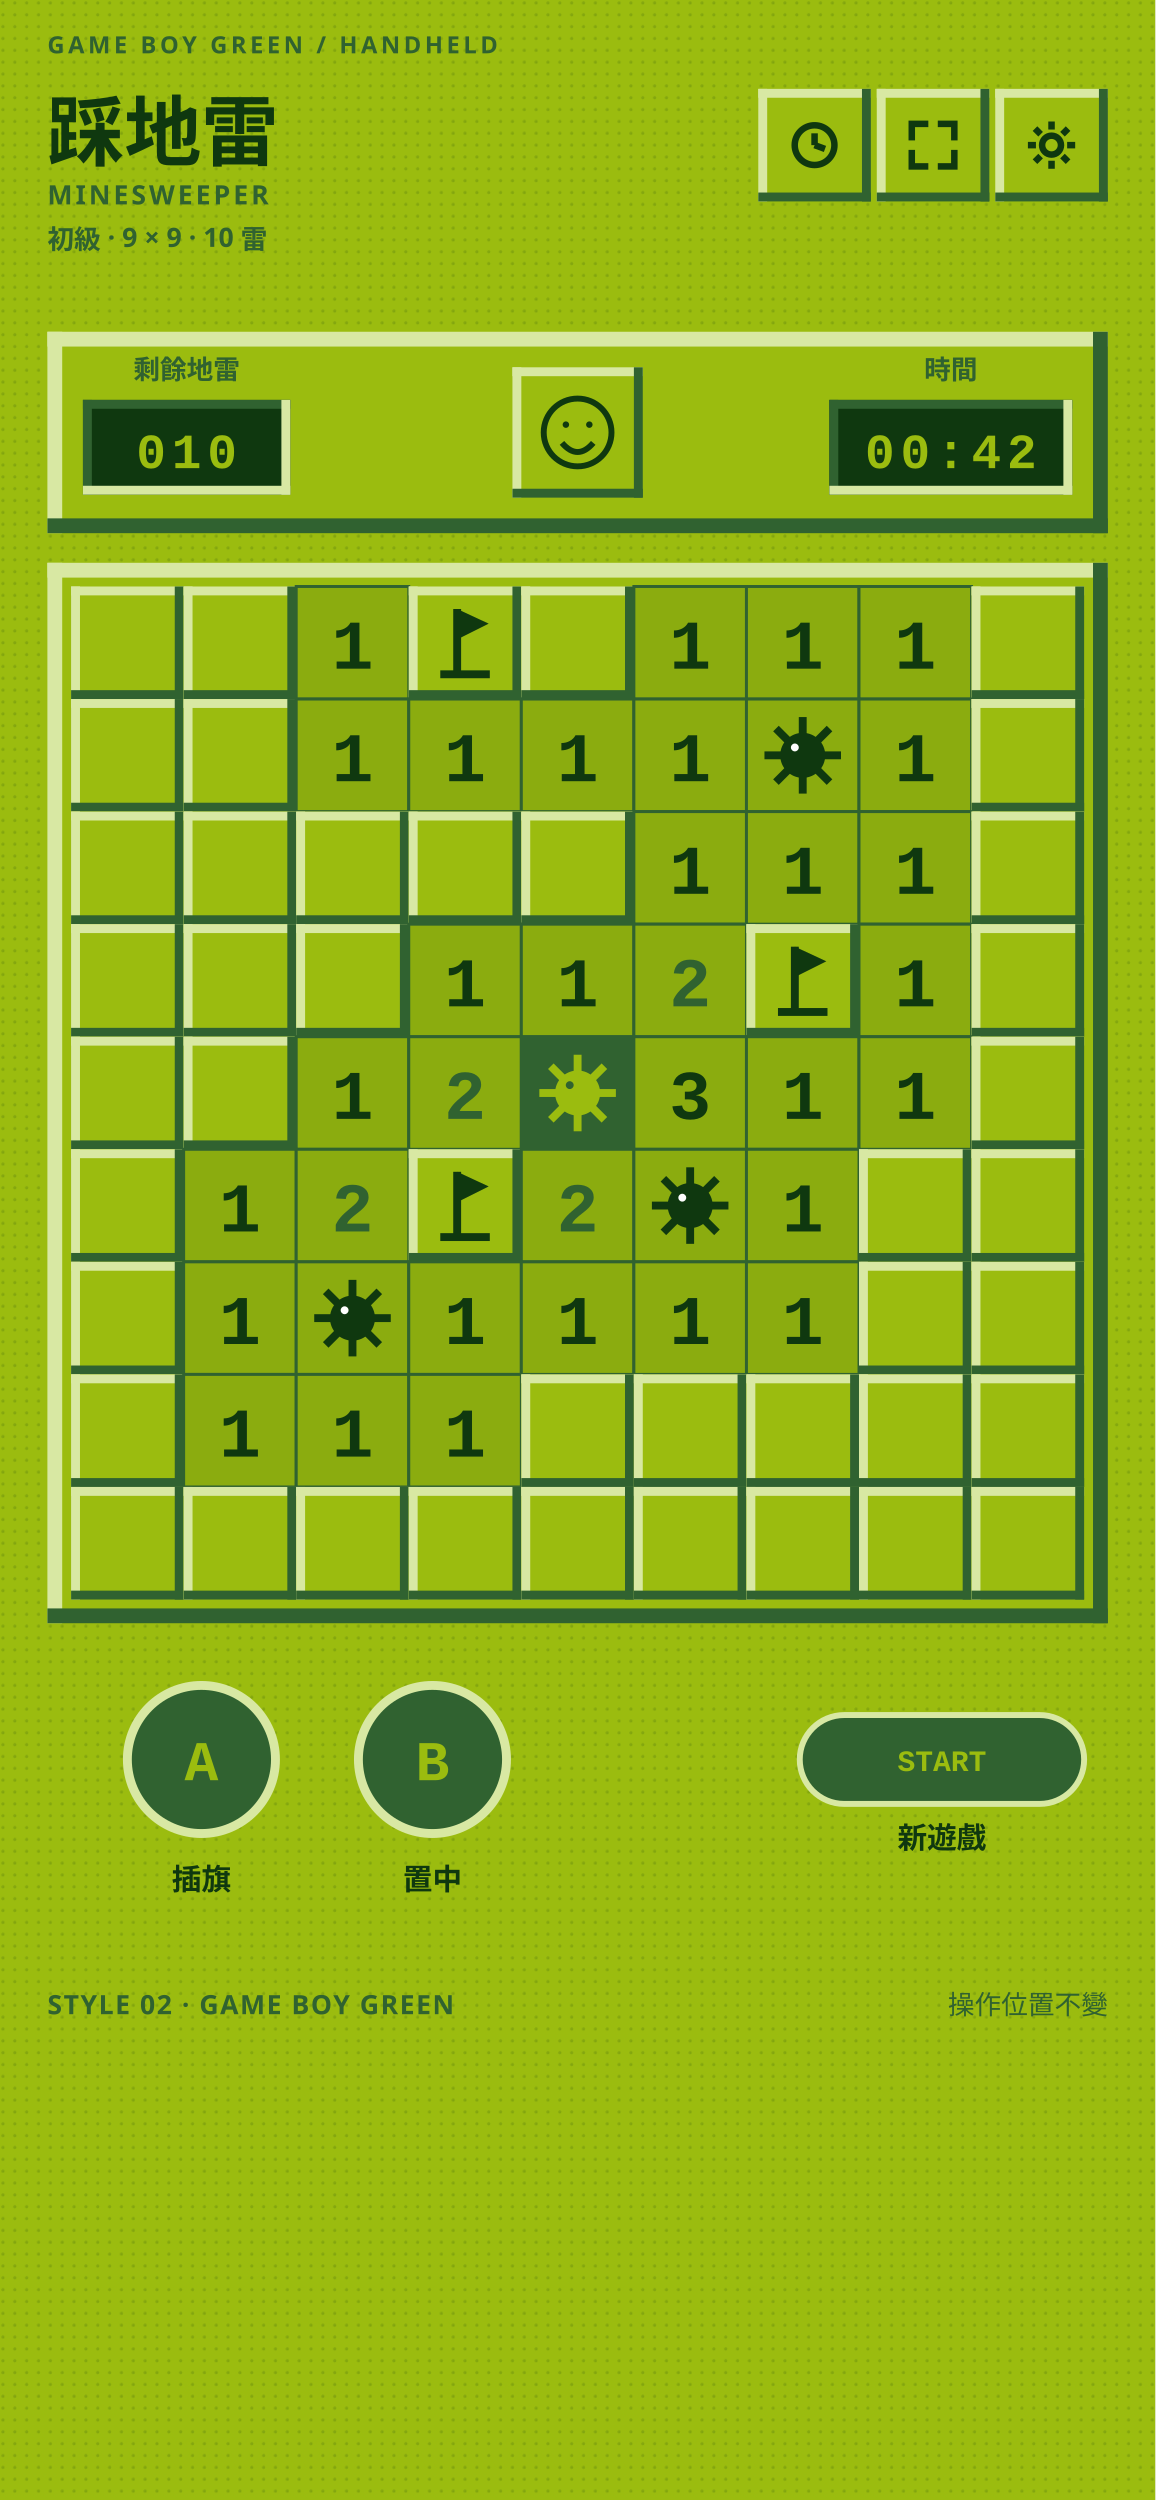
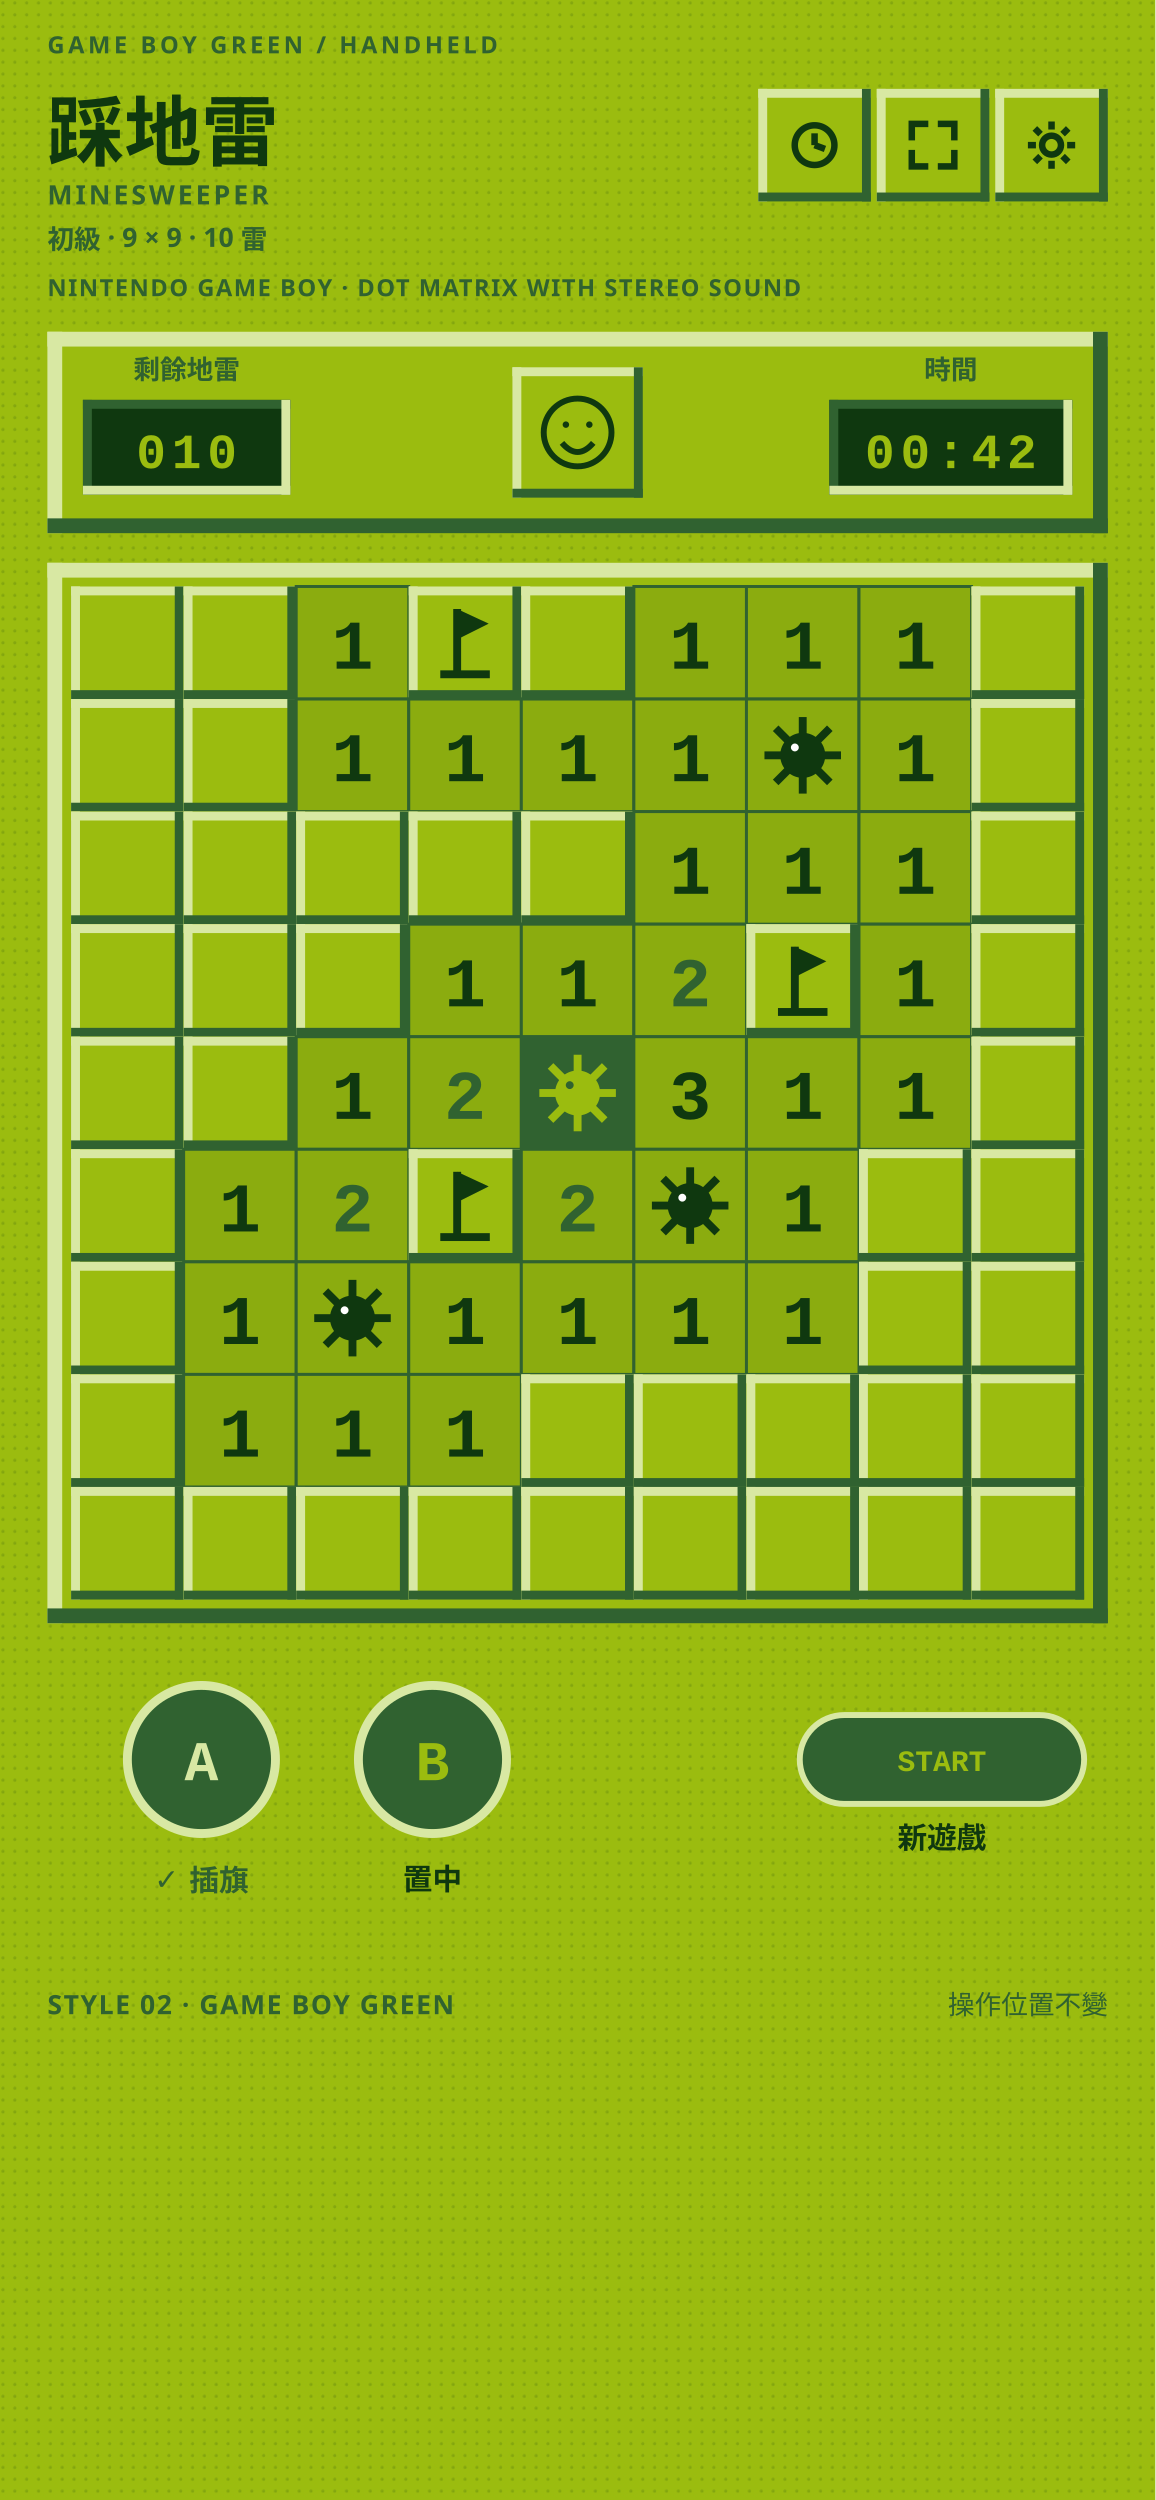
- <svg xmlns="http://www.w3.org/2000/svg" width="390" height="844" viewBox="0 0 390 844" role="img" aria-label="Game Boy Green · 復古掌機版">
+ <svg xmlns="http://www.w3.org/2000/svg" width="390" height="844" viewBox="0 0 390 844" role="img" aria-label="GAME BOY GREEN · 復古掌機版">
  <defs>
-     <pattern id="gbdots" width="4" height="4" patternUnits="userSpaceOnUse">
+     <pattern id="dotsgameboyhandheldlight" width="4" height="4" patternUnits="userSpaceOnUse">
      <circle cx="1" cy="1" r="0.55" fill="#0F380F" opacity="0.16" />
    </pattern>
  </defs>
  <rect x="0" y="0" width="390" height="844" fill="#9BBC0F" />
-   <rect x="0" y="0" width="390" height="844" fill="url(#gbdots)" />
+   <rect x="0" y="0" width="390" height="844" fill="url(#dotsgameboyhandheldlight)" />
  <text x="16" y="18" fill="#306230" font-family="'Microsoft JhengHei','Noto Sans TC','Segoe UI',sans-serif" font-size="8" font-weight="700" text-anchor="start" letter-spacing="1.2">GAME BOY GREEN  /  HANDHELD</text>
  <text x="16" y="54" fill="#0F380F" font-family="'Microsoft JhengHei','Noto Sans TC','Segoe UI',sans-serif" font-size="26" font-weight="900" text-anchor="start">踩地雷</text>
  <text x="16" y="69" fill="#306230" font-family="'Microsoft JhengHei','Noto Sans TC','Segoe UI',sans-serif" font-size="9" font-weight="700" text-anchor="start" letter-spacing="1">MINESWEEPER</text>
  <text x="16" y="84" fill="#306230" font-family="'Microsoft JhengHei','Noto Sans TC','Segoe UI',sans-serif" font-size="9" font-weight="700" text-anchor="start">初級 · 9 × 9 · 10 雷</text>
+   <text x="16" y="100" fill="#306230" font-family="'Microsoft JhengHei','Noto Sans TC','Segoe UI',sans-serif" font-size="8" font-weight="700" text-anchor="start" letter-spacing="0.5">NINTENDO GAME BOY · DOT MATRIX WITH STEREO SOUND</text>
  <rect x="256" y="30" width="38" height="38" fill="#9BBC0F" />
  <rect x="256" y="30" width="38" height="3" fill="#D8E8A3" />
  <rect x="256" y="30" width="3" height="38" fill="#D8E8A3" />
  <rect x="256" y="65" width="38" height="3" fill="#306230" />
  <rect x="291" y="30" width="3" height="38" fill="#306230" />
-   <circle cx="275.0" cy="49.0" r="6.703" fill="none" stroke="#0F380F" stroke-width="2.2" />
-   <line x1="275.0" y1="49.0" x2="275.0" y2="45.01" stroke="#0F380F" stroke-width="2.2" />
-   <line x1="275.0" y1="49.0" x2="278.511" y2="50.277" stroke="#0F380F" stroke-width="2.2" />
+   <circle cx="275" cy="49" r="6.7" fill="none" stroke="#0F380F" stroke-width="2.2" />
+   <line x1="275" y1="49" x2="275" y2="45.01" stroke="#0F380F" stroke-width="2.2" />
+   <line x1="275" y1="49" x2="278.51" y2="50.28" stroke="#0F380F" stroke-width="2.2" />
  <rect x="296" y="30" width="38" height="38" fill="#9BBC0F" />
  <rect x="296" y="30" width="38" height="3" fill="#D8E8A3" />
  <rect x="296" y="30" width="3" height="38" fill="#D8E8A3" />
  <rect x="296" y="65" width="38" height="3" fill="#306230" />
  <rect x="331" y="30" width="3" height="38" fill="#306230" />
-   <path d="M307.818,47.404 L307.818,41.818 L313.404,41.818" fill="none" stroke="#0F380F" stroke-width="2.2" />
-   <path d="M316.596,41.818 L322.182,41.818 L322.182,47.404" fill="none" stroke="#0F380F" stroke-width="2.2" />
-   <path d="M307.818,50.596 L307.818,56.182 L313.404,56.182" fill="none" stroke="#0F380F" stroke-width="2.2" />
-   <path d="M316.596,56.182 L322.182,56.182 L322.182,50.596" fill="none" stroke="#0F380F" stroke-width="2.2" />
+   <path d="M307.82,47.4 L307.82,41.82 L313.4,41.82" fill="none" stroke="#0F380F" stroke-width="2.2" />
+   <path d="M322.18,47.4 L322.18,41.82 L316.6,41.82" fill="none" stroke="#0F380F" stroke-width="2.2" />
+   <path d="M307.82,50.6 L307.82,56.18 L313.4,56.18" fill="none" stroke="#0F380F" stroke-width="2.2" />
+   <path d="M322.18,50.6 L322.18,56.18 L316.6,56.18" fill="none" stroke="#0F380F" stroke-width="2.2" />
  <rect x="336" y="30" width="38" height="38" fill="#9BBC0F" />
  <rect x="336" y="30" width="38" height="3" fill="#D8E8A3" />
  <rect x="336" y="30" width="3" height="38" fill="#D8E8A3" />
  <rect x="336" y="65" width="38" height="3" fill="#306230" />
  <rect x="371" y="30" width="3" height="38" fill="#306230" />
-   <circle cx="355.0" cy="49.0" r="3.192" fill="none" stroke="#0F380F" stroke-width="2.2" />
-   <line x1="355.0" y1="43.733" x2="355.0" y2="41.02" stroke="#0F380F" stroke-width="2.2" />
-   <line x1="355.0" y1="54.267" x2="355.0" y2="56.98" stroke="#0F380F" stroke-width="2.2" />
-   <line x1="349.733" y1="49.0" x2="347.02" y2="49.0" stroke="#0F380F" stroke-width="2.2" />
-   <line x1="360.267" y1="49.0" x2="362.98" y2="49.0" stroke="#0F380F" stroke-width="2.2" />
-   <line x1="351.313" y1="45.313" x2="349.414" y2="43.414" stroke="#0F380F" stroke-width="2.2" />
-   <line x1="358.687" y1="45.313" x2="360.586" y2="43.414" stroke="#0F380F" stroke-width="2.2" />
-   <line x1="351.313" y1="52.687" x2="349.414" y2="54.586" stroke="#0F380F" stroke-width="2.2" />
-   <line x1="358.687" y1="52.687" x2="360.586" y2="54.586" stroke="#0F380F" stroke-width="2.2" />
+   <circle cx="355" cy="49" r="3.19" fill="none" stroke="#0F380F" stroke-width="2.2" />
+   <line x1="360.27" y1="49" x2="362.98" y2="49" stroke="#0F380F" stroke-width="2.2" />
+   <line x1="358.72" y1="52.72" x2="360.64" y2="54.64" stroke="#0F380F" stroke-width="2.2" />
+   <line x1="355" y1="54.27" x2="355" y2="56.98" stroke="#0F380F" stroke-width="2.2" />
+   <line x1="351.28" y1="52.72" x2="349.36" y2="54.64" stroke="#0F380F" stroke-width="2.2" />
+   <line x1="349.73" y1="49" x2="347.02" y2="49" stroke="#0F380F" stroke-width="2.2" />
+   <line x1="351.28" y1="45.28" x2="349.36" y2="43.36" stroke="#0F380F" stroke-width="2.2" />
+   <line x1="355" y1="43.73" x2="355" y2="41.02" stroke="#0F380F" stroke-width="2.2" />
+   <line x1="358.72" y1="45.28" x2="360.64" y2="43.36" stroke="#0F380F" stroke-width="2.2" />
  <rect x="16" y="112" width="358" height="68" fill="#9BBC0F" />
  <rect x="16" y="112" width="358" height="5" fill="#D8E8A3" />
  <rect x="16" y="112" width="5" height="68" fill="#D8E8A3" />
  <rect x="16" y="175" width="358" height="5" fill="#306230" />
  <rect x="369" y="112" width="5" height="68" fill="#306230" />
  <text x="63" y="128" fill="#306230" font-family="'Microsoft JhengHei','Noto Sans TC','Segoe UI',sans-serif" font-size="9" font-weight="700" text-anchor="middle">剩餘地雷</text>
+   <text x="321" y="128" fill="#306230" font-family="'Microsoft JhengHei','Noto Sans TC','Segoe UI',sans-serif" font-size="9" font-weight="700" text-anchor="middle">時間</text>
  <rect x="28" y="135" width="70" height="32" fill="#0F380F" />
  <rect x="28" y="135" width="70" height="3" fill="#306230" />
  <rect x="28" y="135" width="3" height="32" fill="#306230" />
  <rect x="28" y="164" width="70" height="3" fill="#D8E8A3" />
  <rect x="95" y="135" width="3" height="32" fill="#D8E8A3" />
-   <text x="63.0" y="158.04" fill="#9BBC0F" font-family="'Courier New','Microsoft JhengHei',monospace" font-size="16.64" font-weight="700" text-anchor="middle" letter-spacing="2">010</text>
-   <text x="321" y="128" fill="#306230" font-family="'Microsoft JhengHei','Noto Sans TC','Segoe UI',sans-serif" font-size="9" font-weight="700" text-anchor="middle">時間</text>
+   <text x="63" y="158.04" fill="#9BBC0F" font-family="'Courier New','Microsoft JhengHei',monospace" font-size="16.64" font-weight="700" text-anchor="middle" letter-spacing="2">010</text>
  <rect x="280" y="135" width="82" height="32" fill="#0F380F" />
  <rect x="280" y="135" width="82" height="3" fill="#306230" />
  <rect x="280" y="135" width="3" height="32" fill="#306230" />
  <rect x="280" y="164" width="82" height="3" fill="#D8E8A3" />
  <rect x="359" y="135" width="3" height="32" fill="#D8E8A3" />
-   <text x="321.0" y="158.04" fill="#9BBC0F" font-family="'Courier New','Microsoft JhengHei',monospace" font-size="16.64" font-weight="700" text-anchor="middle" letter-spacing="2">00:42</text>
-   <rect x="173.0" y="124" width="44" height="44" fill="#9BBC0F" />
-   <rect x="173.0" y="124" width="44" height="3" fill="#D8E8A3" />
-   <rect x="173.0" y="124" width="3" height="44" fill="#D8E8A3" />
-   <rect x="173.0" y="165" width="44" height="3" fill="#306230" />
-   <rect x="214.0" y="124" width="3" height="44" fill="#306230" />
-   <circle cx="195.0" cy="146.0" r="11.44" fill="none" stroke="#0F380F" stroke-width="2" />
+   <text x="321" y="158.04" fill="#9BBC0F" font-family="'Courier New','Microsoft JhengHei',monospace" font-size="16.64" font-weight="700" text-anchor="middle" letter-spacing="2">00:42</text>
+   <rect x="173" y="124" width="44" height="44" fill="#9BBC0F" />
+   <rect x="173" y="124" width="44" height="3" fill="#D8E8A3" />
+   <rect x="173" y="124" width="3" height="44" fill="#D8E8A3" />
+   <rect x="173" y="165" width="44" height="3" fill="#306230" />
+   <rect x="214" y="124" width="3" height="44" fill="#306230" />
+   <circle cx="195" cy="146" r="11.44" fill="none" stroke="#0F380F" stroke-width="2" />
  <circle cx="191.04" cy="143.36" r="1.1" fill="#0F380F" />
  <circle cx="198.96" cy="143.36" r="1.1" fill="#0F380F" />
-   <path d="M189.72,149.52 Q195.0,155.68 200.28,149.52" fill="none" stroke="#0F380F" stroke-width="2" />
+   <path d="M189.72,149.52 Q195,155.68 200.28,149.52" fill="none" stroke="#0F380F" stroke-width="2" />
  <rect x="16" y="190" width="358" height="358" fill="#9BBC0F" />
  <rect x="16" y="190" width="358" height="5" fill="#D8E8A3" />
  <rect x="16" y="190" width="5" height="358" fill="#D8E8A3" />
  <rect x="16" y="543" width="358" height="5" fill="#306230" />
  <rect x="369" y="190" width="5" height="358" fill="#306230" />
  <rect x="24" y="198" width="38" height="38" fill="#9BBC0F" />
  <rect x="24" y="198" width="38" height="3" fill="#D8E8A3" />
  <rect x="24" y="198" width="3" height="38" fill="#D8E8A3" />
  <rect x="24" y="233" width="38" height="3" fill="#306230" />
  <rect x="59" y="198" width="3" height="38" fill="#306230" />
  <rect x="62" y="198" width="38" height="38" fill="#9BBC0F" />
  <rect x="62" y="198" width="38" height="3" fill="#D8E8A3" />
  <rect x="62" y="198" width="3" height="38" fill="#D8E8A3" />
  <rect x="62" y="233" width="38" height="3" fill="#306230" />
  <rect x="97" y="198" width="3" height="38" fill="#306230" />
  <rect x="100" y="198" width="38" height="38" fill="#8BAC0F" stroke="#306230" stroke-width="1" />
-   <text x="119.0" y="225.74" fill="#0F380F" font-family="'Courier New','Microsoft JhengHei',monospace" font-size="23.56" font-weight="700" text-anchor="middle">1</text>
+   <text x="119" y="225.74" fill="#0F380F" font-family="'Courier New','Microsoft JhengHei',monospace" font-size="23.56" font-weight="700" text-anchor="middle">1</text>
  <rect x="138" y="198" width="38" height="38" fill="#9BBC0F" />
  <rect x="138" y="198" width="38" height="3" fill="#D8E8A3" />
  <rect x="138" y="198" width="3" height="38" fill="#D8E8A3" />
  <rect x="138" y="233" width="38" height="3" fill="#306230" />
  <rect x="173" y="198" width="3" height="38" fill="#306230" />
  <line x1="154.34" y1="205.6" x2="154.34" y2="226.88" stroke="#0F380F" stroke-width="2.66" />
  <path d="M154.34,205.6 L164.98,210.54 L154.34,215.86 Z" fill="#0F380F" />
  <line x1="148.64" y1="227.64" x2="165.36" y2="227.64" stroke="#0F380F" stroke-width="2.66" />
  <rect x="176" y="198" width="38" height="38" fill="#9BBC0F" />
  <rect x="176" y="198" width="38" height="3" fill="#D8E8A3" />
  <rect x="176" y="198" width="3" height="38" fill="#D8E8A3" />
  <rect x="176" y="233" width="38" height="3" fill="#306230" />
  <rect x="211" y="198" width="3" height="38" fill="#306230" />
  <rect x="214" y="198" width="38" height="38" fill="#8BAC0F" stroke="#306230" stroke-width="1" />
-   <text x="233.0" y="225.74" fill="#0F380F" font-family="'Courier New','Microsoft JhengHei',monospace" font-size="23.56" font-weight="700" text-anchor="middle">1</text>
+   <text x="233" y="225.74" fill="#0F380F" font-family="'Courier New','Microsoft JhengHei',monospace" font-size="23.56" font-weight="700" text-anchor="middle">1</text>
  <rect x="252" y="198" width="38" height="38" fill="#8BAC0F" stroke="#306230" stroke-width="1" />
-   <text x="271.0" y="225.74" fill="#0F380F" font-family="'Courier New','Microsoft JhengHei',monospace" font-size="23.56" font-weight="700" text-anchor="middle">1</text>
+   <text x="271" y="225.74" fill="#0F380F" font-family="'Courier New','Microsoft JhengHei',monospace" font-size="23.56" font-weight="700" text-anchor="middle">1</text>
  <rect x="290" y="198" width="38" height="38" fill="#8BAC0F" stroke="#306230" stroke-width="1" />
-   <text x="309.0" y="225.74" fill="#0F380F" font-family="'Courier New','Microsoft JhengHei',monospace" font-size="23.56" font-weight="700" text-anchor="middle">1</text>
+   <text x="309" y="225.74" fill="#0F380F" font-family="'Courier New','Microsoft JhengHei',monospace" font-size="23.56" font-weight="700" text-anchor="middle">1</text>
  <rect x="328" y="198" width="38" height="38" fill="#9BBC0F" />
  <rect x="328" y="198" width="38" height="3" fill="#D8E8A3" />
  <rect x="328" y="198" width="3" height="38" fill="#D8E8A3" />
  <rect x="328" y="233" width="38" height="3" fill="#306230" />
  <rect x="363" y="198" width="3" height="38" fill="#306230" />
  <rect x="24" y="236" width="38" height="38" fill="#9BBC0F" />
  <rect x="24" y="236" width="38" height="3" fill="#D8E8A3" />
  <rect x="24" y="236" width="3" height="38" fill="#D8E8A3" />
  <rect x="24" y="271" width="38" height="3" fill="#306230" />
  <rect x="59" y="236" width="3" height="38" fill="#306230" />
  <rect x="62" y="236" width="38" height="38" fill="#9BBC0F" />
  <rect x="62" y="236" width="38" height="3" fill="#D8E8A3" />
  <rect x="62" y="236" width="3" height="38" fill="#D8E8A3" />
  <rect x="62" y="271" width="38" height="3" fill="#306230" />
  <rect x="97" y="236" width="3" height="38" fill="#306230" />
  <rect x="100" y="236" width="38" height="38" fill="#8BAC0F" stroke="#306230" stroke-width="1" />
-   <text x="119.0" y="263.74" fill="#0F380F" font-family="'Courier New','Microsoft JhengHei',monospace" font-size="23.56" font-weight="700" text-anchor="middle">1</text>
+   <text x="119" y="263.74" fill="#0F380F" font-family="'Courier New','Microsoft JhengHei',monospace" font-size="23.56" font-weight="700" text-anchor="middle">1</text>
  <rect x="138" y="236" width="38" height="38" fill="#8BAC0F" stroke="#306230" stroke-width="1" />
-   <text x="157.0" y="263.74" fill="#0F380F" font-family="'Courier New','Microsoft JhengHei',monospace" font-size="23.56" font-weight="700" text-anchor="middle">1</text>
+   <text x="157" y="263.74" fill="#0F380F" font-family="'Courier New','Microsoft JhengHei',monospace" font-size="23.56" font-weight="700" text-anchor="middle">1</text>
  <rect x="176" y="236" width="38" height="38" fill="#8BAC0F" stroke="#306230" stroke-width="1" />
-   <text x="195.0" y="263.74" fill="#0F380F" font-family="'Courier New','Microsoft JhengHei',monospace" font-size="23.56" font-weight="700" text-anchor="middle">1</text>
+   <text x="195" y="263.74" fill="#0F380F" font-family="'Courier New','Microsoft JhengHei',monospace" font-size="23.56" font-weight="700" text-anchor="middle">1</text>
  <rect x="214" y="236" width="38" height="38" fill="#8BAC0F" stroke="#306230" stroke-width="1" />
-   <text x="233.0" y="263.74" fill="#0F380F" font-family="'Courier New','Microsoft JhengHei',monospace" font-size="23.56" font-weight="700" text-anchor="middle">1</text>
+   <text x="233" y="263.74" fill="#0F380F" font-family="'Courier New','Microsoft JhengHei',monospace" font-size="23.56" font-weight="700" text-anchor="middle">1</text>
  <rect x="252" y="236" width="38" height="38" fill="#8BAC0F" stroke="#306230" stroke-width="1" />
-   <circle cx="271.0" cy="255.0" r="7.6" fill="#0F380F" />
-   <line x1="258.08" y1="255.0" x2="283.92" y2="255.0" stroke="#0F380F" stroke-width="2.66" />
-   <line x1="271.0" y1="242.08" x2="271.0" y2="267.92" stroke="#0F380F" stroke-width="2.66" />
-   <line x1="261.956" y1="245.956" x2="280.044" y2="264.044" stroke="#0F380F" stroke-width="2.66" />
-   <line x1="261.956" y1="264.044" x2="280.044" y2="245.956" stroke="#0F380F" stroke-width="2.66" />
+   <circle cx="271" cy="255" r="7.6" fill="#0F380F" />
+   <line x1="258.08" y1="255" x2="283.92" y2="255" stroke="#0F380F" stroke-width="2.66" />
+   <line x1="271" y1="242.08" x2="271" y2="267.92" stroke="#0F380F" stroke-width="2.66" />
+   <line x1="261.86" y1="245.86" x2="280.14" y2="264.14" stroke="#0F380F" stroke-width="2.66" />
+   <line x1="261.86" y1="264.14" x2="280.14" y2="245.86" stroke="#0F380F" stroke-width="2.66" />
  <circle cx="268.34" cy="252.34" r="1.33" fill="#FFFFFF" />
  <rect x="290" y="236" width="38" height="38" fill="#8BAC0F" stroke="#306230" stroke-width="1" />
-   <text x="309.0" y="263.74" fill="#0F380F" font-family="'Courier New','Microsoft JhengHei',monospace" font-size="23.56" font-weight="700" text-anchor="middle">1</text>
+   <text x="309" y="263.74" fill="#0F380F" font-family="'Courier New','Microsoft JhengHei',monospace" font-size="23.56" font-weight="700" text-anchor="middle">1</text>
  <rect x="328" y="236" width="38" height="38" fill="#9BBC0F" />
  <rect x="328" y="236" width="38" height="3" fill="#D8E8A3" />
  <rect x="328" y="236" width="3" height="38" fill="#D8E8A3" />
  <rect x="328" y="271" width="38" height="3" fill="#306230" />
  <rect x="363" y="236" width="3" height="38" fill="#306230" />
  <rect x="24" y="274" width="38" height="38" fill="#9BBC0F" />
  <rect x="24" y="274" width="38" height="3" fill="#D8E8A3" />
  <rect x="24" y="274" width="3" height="38" fill="#D8E8A3" />
  <rect x="24" y="309" width="38" height="3" fill="#306230" />
  <rect x="59" y="274" width="3" height="38" fill="#306230" />
  <rect x="62" y="274" width="38" height="38" fill="#9BBC0F" />
  <rect x="62" y="274" width="38" height="3" fill="#D8E8A3" />
  <rect x="62" y="274" width="3" height="38" fill="#D8E8A3" />
  <rect x="62" y="309" width="38" height="3" fill="#306230" />
  <rect x="97" y="274" width="3" height="38" fill="#306230" />
  <rect x="100" y="274" width="38" height="38" fill="#9BBC0F" />
  <rect x="100" y="274" width="38" height="3" fill="#D8E8A3" />
  <rect x="100" y="274" width="3" height="38" fill="#D8E8A3" />
  <rect x="100" y="309" width="38" height="3" fill="#306230" />
  <rect x="135" y="274" width="3" height="38" fill="#306230" />
  <rect x="138" y="274" width="38" height="38" fill="#9BBC0F" />
  <rect x="138" y="274" width="38" height="3" fill="#D8E8A3" />
  <rect x="138" y="274" width="3" height="38" fill="#D8E8A3" />
  <rect x="138" y="309" width="38" height="3" fill="#306230" />
  <rect x="173" y="274" width="3" height="38" fill="#306230" />
  <rect x="176" y="274" width="38" height="38" fill="#9BBC0F" />
  <rect x="176" y="274" width="38" height="3" fill="#D8E8A3" />
  <rect x="176" y="274" width="3" height="38" fill="#D8E8A3" />
  <rect x="176" y="309" width="38" height="3" fill="#306230" />
  <rect x="211" y="274" width="3" height="38" fill="#306230" />
  <rect x="214" y="274" width="38" height="38" fill="#8BAC0F" stroke="#306230" stroke-width="1" />
-   <text x="233.0" y="301.74" fill="#0F380F" font-family="'Courier New','Microsoft JhengHei',monospace" font-size="23.56" font-weight="700" text-anchor="middle">1</text>
+   <text x="233" y="301.74" fill="#0F380F" font-family="'Courier New','Microsoft JhengHei',monospace" font-size="23.56" font-weight="700" text-anchor="middle">1</text>
  <rect x="252" y="274" width="38" height="38" fill="#8BAC0F" stroke="#306230" stroke-width="1" />
-   <text x="271.0" y="301.74" fill="#0F380F" font-family="'Courier New','Microsoft JhengHei',monospace" font-size="23.56" font-weight="700" text-anchor="middle">1</text>
+   <text x="271" y="301.74" fill="#0F380F" font-family="'Courier New','Microsoft JhengHei',monospace" font-size="23.56" font-weight="700" text-anchor="middle">1</text>
  <rect x="290" y="274" width="38" height="38" fill="#8BAC0F" stroke="#306230" stroke-width="1" />
-   <text x="309.0" y="301.74" fill="#0F380F" font-family="'Courier New','Microsoft JhengHei',monospace" font-size="23.56" font-weight="700" text-anchor="middle">1</text>
+   <text x="309" y="301.74" fill="#0F380F" font-family="'Courier New','Microsoft JhengHei',monospace" font-size="23.56" font-weight="700" text-anchor="middle">1</text>
  <rect x="328" y="274" width="38" height="38" fill="#9BBC0F" />
  <rect x="328" y="274" width="38" height="3" fill="#D8E8A3" />
  <rect x="328" y="274" width="3" height="38" fill="#D8E8A3" />
  <rect x="328" y="309" width="38" height="3" fill="#306230" />
  <rect x="363" y="274" width="3" height="38" fill="#306230" />
  <rect x="24" y="312" width="38" height="38" fill="#9BBC0F" />
  <rect x="24" y="312" width="38" height="3" fill="#D8E8A3" />
  <rect x="24" y="312" width="3" height="38" fill="#D8E8A3" />
  <rect x="24" y="347" width="38" height="3" fill="#306230" />
  <rect x="59" y="312" width="3" height="38" fill="#306230" />
  <rect x="62" y="312" width="38" height="38" fill="#9BBC0F" />
  <rect x="62" y="312" width="38" height="3" fill="#D8E8A3" />
  <rect x="62" y="312" width="3" height="38" fill="#D8E8A3" />
  <rect x="62" y="347" width="38" height="3" fill="#306230" />
  <rect x="97" y="312" width="3" height="38" fill="#306230" />
  <rect x="100" y="312" width="38" height="38" fill="#9BBC0F" />
  <rect x="100" y="312" width="38" height="3" fill="#D8E8A3" />
  <rect x="100" y="312" width="3" height="38" fill="#D8E8A3" />
  <rect x="100" y="347" width="38" height="3" fill="#306230" />
  <rect x="135" y="312" width="3" height="38" fill="#306230" />
  <rect x="138" y="312" width="38" height="38" fill="#8BAC0F" stroke="#306230" stroke-width="1" />
-   <text x="157.0" y="339.74" fill="#0F380F" font-family="'Courier New','Microsoft JhengHei',monospace" font-size="23.56" font-weight="700" text-anchor="middle">1</text>
+   <text x="157" y="339.74" fill="#0F380F" font-family="'Courier New','Microsoft JhengHei',monospace" font-size="23.56" font-weight="700" text-anchor="middle">1</text>
  <rect x="176" y="312" width="38" height="38" fill="#8BAC0F" stroke="#306230" stroke-width="1" />
-   <text x="195.0" y="339.74" fill="#0F380F" font-family="'Courier New','Microsoft JhengHei',monospace" font-size="23.56" font-weight="700" text-anchor="middle">1</text>
+   <text x="195" y="339.74" fill="#0F380F" font-family="'Courier New','Microsoft JhengHei',monospace" font-size="23.56" font-weight="700" text-anchor="middle">1</text>
  <rect x="214" y="312" width="38" height="38" fill="#8BAC0F" stroke="#306230" stroke-width="1" />
-   <text x="233.0" y="339.74" fill="#306230" font-family="'Courier New','Microsoft JhengHei',monospace" font-size="23.56" font-weight="700" text-anchor="middle">2</text>
+   <text x="233" y="339.74" fill="#306230" font-family="'Courier New','Microsoft JhengHei',monospace" font-size="23.56" font-weight="700" text-anchor="middle">2</text>
  <rect x="252" y="312" width="38" height="38" fill="#9BBC0F" />
  <rect x="252" y="312" width="38" height="3" fill="#D8E8A3" />
  <rect x="252" y="312" width="3" height="38" fill="#D8E8A3" />
  <rect x="252" y="347" width="38" height="3" fill="#306230" />
  <rect x="287" y="312" width="3" height="38" fill="#306230" />
  <line x1="268.34" y1="319.6" x2="268.34" y2="340.88" stroke="#0F380F" stroke-width="2.66" />
  <path d="M268.34,319.6 L278.98,324.54 L268.34,329.86 Z" fill="#0F380F" />
  <line x1="262.64" y1="341.64" x2="279.36" y2="341.64" stroke="#0F380F" stroke-width="2.66" />
  <rect x="290" y="312" width="38" height="38" fill="#8BAC0F" stroke="#306230" stroke-width="1" />
-   <text x="309.0" y="339.74" fill="#0F380F" font-family="'Courier New','Microsoft JhengHei',monospace" font-size="23.56" font-weight="700" text-anchor="middle">1</text>
+   <text x="309" y="339.74" fill="#0F380F" font-family="'Courier New','Microsoft JhengHei',monospace" font-size="23.56" font-weight="700" text-anchor="middle">1</text>
  <rect x="328" y="312" width="38" height="38" fill="#9BBC0F" />
  <rect x="328" y="312" width="38" height="3" fill="#D8E8A3" />
  <rect x="328" y="312" width="3" height="38" fill="#D8E8A3" />
  <rect x="328" y="347" width="38" height="3" fill="#306230" />
  <rect x="363" y="312" width="3" height="38" fill="#306230" />
  <rect x="24" y="350" width="38" height="38" fill="#9BBC0F" />
  <rect x="24" y="350" width="38" height="3" fill="#D8E8A3" />
  <rect x="24" y="350" width="3" height="38" fill="#D8E8A3" />
  <rect x="24" y="385" width="38" height="3" fill="#306230" />
  <rect x="59" y="350" width="3" height="38" fill="#306230" />
  <rect x="62" y="350" width="38" height="38" fill="#9BBC0F" />
  <rect x="62" y="350" width="38" height="3" fill="#D8E8A3" />
  <rect x="62" y="350" width="3" height="38" fill="#D8E8A3" />
  <rect x="62" y="385" width="38" height="3" fill="#306230" />
  <rect x="97" y="350" width="3" height="38" fill="#306230" />
  <rect x="100" y="350" width="38" height="38" fill="#8BAC0F" stroke="#306230" stroke-width="1" />
-   <text x="119.0" y="377.74" fill="#0F380F" font-family="'Courier New','Microsoft JhengHei',monospace" font-size="23.56" font-weight="700" text-anchor="middle">1</text>
+   <text x="119" y="377.74" fill="#0F380F" font-family="'Courier New','Microsoft JhengHei',monospace" font-size="23.56" font-weight="700" text-anchor="middle">1</text>
  <rect x="138" y="350" width="38" height="38" fill="#8BAC0F" stroke="#306230" stroke-width="1" />
-   <text x="157.0" y="377.74" fill="#306230" font-family="'Courier New','Microsoft JhengHei',monospace" font-size="23.56" font-weight="700" text-anchor="middle">2</text>
+   <text x="157" y="377.74" fill="#306230" font-family="'Courier New','Microsoft JhengHei',monospace" font-size="23.56" font-weight="700" text-anchor="middle">2</text>
  <rect x="176" y="350" width="38" height="38" fill="#306230" stroke="#306230" stroke-width="1" />
-   <circle cx="195.0" cy="369.0" r="7.6" fill="#9BBC0F" />
-   <line x1="182.08" y1="369.0" x2="207.92" y2="369.0" stroke="#9BBC0F" stroke-width="2.66" />
-   <line x1="195.0" y1="356.08" x2="195.0" y2="381.92" stroke="#9BBC0F" stroke-width="2.66" />
-   <line x1="185.956" y1="359.956" x2="204.044" y2="378.044" stroke="#9BBC0F" stroke-width="2.66" />
-   <line x1="185.956" y1="378.044" x2="204.044" y2="359.956" stroke="#9BBC0F" stroke-width="2.66" />
+   <circle cx="195" cy="369" r="7.6" fill="#9BBC0F" />
+   <line x1="182.08" y1="369" x2="207.92" y2="369" stroke="#9BBC0F" stroke-width="2.66" />
+   <line x1="195" y1="356.08" x2="195" y2="381.92" stroke="#9BBC0F" stroke-width="2.66" />
+   <line x1="185.86" y1="359.86" x2="204.14" y2="378.14" stroke="#9BBC0F" stroke-width="2.66" />
+   <line x1="185.86" y1="378.14" x2="204.14" y2="359.86" stroke="#9BBC0F" stroke-width="2.66" />
  <circle cx="192.34" cy="366.34" r="1.33" fill="#306230" />
  <rect x="214" y="350" width="38" height="38" fill="#8BAC0F" stroke="#306230" stroke-width="1" />
-   <text x="233.0" y="377.74" fill="#0F380F" font-family="'Courier New','Microsoft JhengHei',monospace" font-size="23.56" font-weight="700" text-anchor="middle">3</text>
+   <text x="233" y="377.74" fill="#0F380F" font-family="'Courier New','Microsoft JhengHei',monospace" font-size="23.56" font-weight="700" text-anchor="middle">3</text>
  <rect x="252" y="350" width="38" height="38" fill="#8BAC0F" stroke="#306230" stroke-width="1" />
-   <text x="271.0" y="377.74" fill="#0F380F" font-family="'Courier New','Microsoft JhengHei',monospace" font-size="23.56" font-weight="700" text-anchor="middle">1</text>
+   <text x="271" y="377.74" fill="#0F380F" font-family="'Courier New','Microsoft JhengHei',monospace" font-size="23.56" font-weight="700" text-anchor="middle">1</text>
  <rect x="290" y="350" width="38" height="38" fill="#8BAC0F" stroke="#306230" stroke-width="1" />
-   <text x="309.0" y="377.74" fill="#0F380F" font-family="'Courier New','Microsoft JhengHei',monospace" font-size="23.56" font-weight="700" text-anchor="middle">1</text>
+   <text x="309" y="377.74" fill="#0F380F" font-family="'Courier New','Microsoft JhengHei',monospace" font-size="23.56" font-weight="700" text-anchor="middle">1</text>
  <rect x="328" y="350" width="38" height="38" fill="#9BBC0F" />
  <rect x="328" y="350" width="38" height="3" fill="#D8E8A3" />
  <rect x="328" y="350" width="3" height="38" fill="#D8E8A3" />
  <rect x="328" y="385" width="38" height="3" fill="#306230" />
  <rect x="363" y="350" width="3" height="38" fill="#306230" />
  <rect x="24" y="388" width="38" height="38" fill="#9BBC0F" />
  <rect x="24" y="388" width="38" height="3" fill="#D8E8A3" />
  <rect x="24" y="388" width="3" height="38" fill="#D8E8A3" />
  <rect x="24" y="423" width="38" height="3" fill="#306230" />
  <rect x="59" y="388" width="3" height="38" fill="#306230" />
  <rect x="62" y="388" width="38" height="38" fill="#8BAC0F" stroke="#306230" stroke-width="1" />
-   <text x="81.0" y="415.74" fill="#0F380F" font-family="'Courier New','Microsoft JhengHei',monospace" font-size="23.56" font-weight="700" text-anchor="middle">1</text>
+   <text x="81" y="415.74" fill="#0F380F" font-family="'Courier New','Microsoft JhengHei',monospace" font-size="23.56" font-weight="700" text-anchor="middle">1</text>
  <rect x="100" y="388" width="38" height="38" fill="#8BAC0F" stroke="#306230" stroke-width="1" />
-   <text x="119.0" y="415.74" fill="#306230" font-family="'Courier New','Microsoft JhengHei',monospace" font-size="23.56" font-weight="700" text-anchor="middle">2</text>
+   <text x="119" y="415.74" fill="#306230" font-family="'Courier New','Microsoft JhengHei',monospace" font-size="23.56" font-weight="700" text-anchor="middle">2</text>
  <rect x="138" y="388" width="38" height="38" fill="#9BBC0F" />
  <rect x="138" y="388" width="38" height="3" fill="#D8E8A3" />
  <rect x="138" y="388" width="3" height="38" fill="#D8E8A3" />
  <rect x="138" y="423" width="38" height="3" fill="#306230" />
  <rect x="173" y="388" width="3" height="38" fill="#306230" />
  <line x1="154.34" y1="395.6" x2="154.34" y2="416.88" stroke="#0F380F" stroke-width="2.66" />
  <path d="M154.34,395.6 L164.98,400.54 L154.34,405.86 Z" fill="#0F380F" />
  <line x1="148.64" y1="417.64" x2="165.36" y2="417.64" stroke="#0F380F" stroke-width="2.66" />
  <rect x="176" y="388" width="38" height="38" fill="#8BAC0F" stroke="#306230" stroke-width="1" />
-   <text x="195.0" y="415.74" fill="#306230" font-family="'Courier New','Microsoft JhengHei',monospace" font-size="23.56" font-weight="700" text-anchor="middle">2</text>
+   <text x="195" y="415.74" fill="#306230" font-family="'Courier New','Microsoft JhengHei',monospace" font-size="23.56" font-weight="700" text-anchor="middle">2</text>
  <rect x="214" y="388" width="38" height="38" fill="#8BAC0F" stroke="#306230" stroke-width="1" />
-   <circle cx="233.0" cy="407.0" r="7.6" fill="#0F380F" />
-   <line x1="220.08" y1="407.0" x2="245.92" y2="407.0" stroke="#0F380F" stroke-width="2.66" />
-   <line x1="233.0" y1="394.08" x2="233.0" y2="419.92" stroke="#0F380F" stroke-width="2.66" />
-   <line x1="223.956" y1="397.956" x2="242.044" y2="416.044" stroke="#0F380F" stroke-width="2.66" />
-   <line x1="223.956" y1="416.044" x2="242.044" y2="397.956" stroke="#0F380F" stroke-width="2.66" />
+   <circle cx="233" cy="407" r="7.6" fill="#0F380F" />
+   <line x1="220.08" y1="407" x2="245.92" y2="407" stroke="#0F380F" stroke-width="2.66" />
+   <line x1="233" y1="394.08" x2="233" y2="419.92" stroke="#0F380F" stroke-width="2.66" />
+   <line x1="223.86" y1="397.86" x2="242.14" y2="416.14" stroke="#0F380F" stroke-width="2.66" />
+   <line x1="223.86" y1="416.14" x2="242.14" y2="397.86" stroke="#0F380F" stroke-width="2.66" />
  <circle cx="230.34" cy="404.34" r="1.33" fill="#FFFFFF" />
  <rect x="252" y="388" width="38" height="38" fill="#8BAC0F" stroke="#306230" stroke-width="1" />
-   <text x="271.0" y="415.74" fill="#0F380F" font-family="'Courier New','Microsoft JhengHei',monospace" font-size="23.56" font-weight="700" text-anchor="middle">1</text>
+   <text x="271" y="415.74" fill="#0F380F" font-family="'Courier New','Microsoft JhengHei',monospace" font-size="23.56" font-weight="700" text-anchor="middle">1</text>
  <rect x="290" y="388" width="38" height="38" fill="#9BBC0F" />
  <rect x="290" y="388" width="38" height="3" fill="#D8E8A3" />
  <rect x="290" y="388" width="3" height="38" fill="#D8E8A3" />
  <rect x="290" y="423" width="38" height="3" fill="#306230" />
  <rect x="325" y="388" width="3" height="38" fill="#306230" />
  <rect x="328" y="388" width="38" height="38" fill="#9BBC0F" />
  <rect x="328" y="388" width="38" height="3" fill="#D8E8A3" />
  <rect x="328" y="388" width="3" height="38" fill="#D8E8A3" />
  <rect x="328" y="423" width="38" height="3" fill="#306230" />
  <rect x="363" y="388" width="3" height="38" fill="#306230" />
  <rect x="24" y="426" width="38" height="38" fill="#9BBC0F" />
  <rect x="24" y="426" width="38" height="3" fill="#D8E8A3" />
  <rect x="24" y="426" width="3" height="38" fill="#D8E8A3" />
  <rect x="24" y="461" width="38" height="3" fill="#306230" />
  <rect x="59" y="426" width="3" height="38" fill="#306230" />
  <rect x="62" y="426" width="38" height="38" fill="#8BAC0F" stroke="#306230" stroke-width="1" />
-   <text x="81.0" y="453.74" fill="#0F380F" font-family="'Courier New','Microsoft JhengHei',monospace" font-size="23.56" font-weight="700" text-anchor="middle">1</text>
+   <text x="81" y="453.74" fill="#0F380F" font-family="'Courier New','Microsoft JhengHei',monospace" font-size="23.56" font-weight="700" text-anchor="middle">1</text>
  <rect x="100" y="426" width="38" height="38" fill="#8BAC0F" stroke="#306230" stroke-width="1" />
-   <circle cx="119.0" cy="445.0" r="7.6" fill="#0F380F" />
-   <line x1="106.08" y1="445.0" x2="131.92" y2="445.0" stroke="#0F380F" stroke-width="2.66" />
-   <line x1="119.0" y1="432.08" x2="119.0" y2="457.92" stroke="#0F380F" stroke-width="2.66" />
-   <line x1="109.956" y1="435.956" x2="128.044" y2="454.044" stroke="#0F380F" stroke-width="2.66" />
-   <line x1="109.956" y1="454.044" x2="128.044" y2="435.956" stroke="#0F380F" stroke-width="2.66" />
+   <circle cx="119" cy="445" r="7.6" fill="#0F380F" />
+   <line x1="106.08" y1="445" x2="131.92" y2="445" stroke="#0F380F" stroke-width="2.66" />
+   <line x1="119" y1="432.08" x2="119" y2="457.92" stroke="#0F380F" stroke-width="2.66" />
+   <line x1="109.86" y1="435.86" x2="128.14" y2="454.14" stroke="#0F380F" stroke-width="2.66" />
+   <line x1="109.86" y1="454.14" x2="128.14" y2="435.86" stroke="#0F380F" stroke-width="2.66" />
  <circle cx="116.34" cy="442.34" r="1.33" fill="#FFFFFF" />
  <rect x="138" y="426" width="38" height="38" fill="#8BAC0F" stroke="#306230" stroke-width="1" />
-   <text x="157.0" y="453.74" fill="#0F380F" font-family="'Courier New','Microsoft JhengHei',monospace" font-size="23.56" font-weight="700" text-anchor="middle">1</text>
+   <text x="157" y="453.74" fill="#0F380F" font-family="'Courier New','Microsoft JhengHei',monospace" font-size="23.56" font-weight="700" text-anchor="middle">1</text>
  <rect x="176" y="426" width="38" height="38" fill="#8BAC0F" stroke="#306230" stroke-width="1" />
-   <text x="195.0" y="453.74" fill="#0F380F" font-family="'Courier New','Microsoft JhengHei',monospace" font-size="23.56" font-weight="700" text-anchor="middle">1</text>
+   <text x="195" y="453.74" fill="#0F380F" font-family="'Courier New','Microsoft JhengHei',monospace" font-size="23.56" font-weight="700" text-anchor="middle">1</text>
  <rect x="214" y="426" width="38" height="38" fill="#8BAC0F" stroke="#306230" stroke-width="1" />
-   <text x="233.0" y="453.74" fill="#0F380F" font-family="'Courier New','Microsoft JhengHei',monospace" font-size="23.56" font-weight="700" text-anchor="middle">1</text>
+   <text x="233" y="453.74" fill="#0F380F" font-family="'Courier New','Microsoft JhengHei',monospace" font-size="23.56" font-weight="700" text-anchor="middle">1</text>
  <rect x="252" y="426" width="38" height="38" fill="#8BAC0F" stroke="#306230" stroke-width="1" />
-   <text x="271.0" y="453.74" fill="#0F380F" font-family="'Courier New','Microsoft JhengHei',monospace" font-size="23.56" font-weight="700" text-anchor="middle">1</text>
+   <text x="271" y="453.74" fill="#0F380F" font-family="'Courier New','Microsoft JhengHei',monospace" font-size="23.56" font-weight="700" text-anchor="middle">1</text>
  <rect x="290" y="426" width="38" height="38" fill="#9BBC0F" />
  <rect x="290" y="426" width="38" height="3" fill="#D8E8A3" />
  <rect x="290" y="426" width="3" height="38" fill="#D8E8A3" />
  <rect x="290" y="461" width="38" height="3" fill="#306230" />
  <rect x="325" y="426" width="3" height="38" fill="#306230" />
  <rect x="328" y="426" width="38" height="38" fill="#9BBC0F" />
  <rect x="328" y="426" width="38" height="3" fill="#D8E8A3" />
  <rect x="328" y="426" width="3" height="38" fill="#D8E8A3" />
  <rect x="328" y="461" width="38" height="3" fill="#306230" />
  <rect x="363" y="426" width="3" height="38" fill="#306230" />
  <rect x="24" y="464" width="38" height="38" fill="#9BBC0F" />
  <rect x="24" y="464" width="38" height="3" fill="#D8E8A3" />
  <rect x="24" y="464" width="3" height="38" fill="#D8E8A3" />
  <rect x="24" y="499" width="38" height="3" fill="#306230" />
  <rect x="59" y="464" width="3" height="38" fill="#306230" />
  <rect x="62" y="464" width="38" height="38" fill="#8BAC0F" stroke="#306230" stroke-width="1" />
-   <text x="81.0" y="491.74" fill="#0F380F" font-family="'Courier New','Microsoft JhengHei',monospace" font-size="23.56" font-weight="700" text-anchor="middle">1</text>
+   <text x="81" y="491.74" fill="#0F380F" font-family="'Courier New','Microsoft JhengHei',monospace" font-size="23.56" font-weight="700" text-anchor="middle">1</text>
  <rect x="100" y="464" width="38" height="38" fill="#8BAC0F" stroke="#306230" stroke-width="1" />
-   <text x="119.0" y="491.74" fill="#0F380F" font-family="'Courier New','Microsoft JhengHei',monospace" font-size="23.56" font-weight="700" text-anchor="middle">1</text>
+   <text x="119" y="491.74" fill="#0F380F" font-family="'Courier New','Microsoft JhengHei',monospace" font-size="23.56" font-weight="700" text-anchor="middle">1</text>
  <rect x="138" y="464" width="38" height="38" fill="#8BAC0F" stroke="#306230" stroke-width="1" />
-   <text x="157.0" y="491.74" fill="#0F380F" font-family="'Courier New','Microsoft JhengHei',monospace" font-size="23.56" font-weight="700" text-anchor="middle">1</text>
+   <text x="157" y="491.74" fill="#0F380F" font-family="'Courier New','Microsoft JhengHei',monospace" font-size="23.56" font-weight="700" text-anchor="middle">1</text>
  <rect x="176" y="464" width="38" height="38" fill="#9BBC0F" />
  <rect x="176" y="464" width="38" height="3" fill="#D8E8A3" />
  <rect x="176" y="464" width="3" height="38" fill="#D8E8A3" />
  <rect x="176" y="499" width="38" height="3" fill="#306230" />
  <rect x="211" y="464" width="3" height="38" fill="#306230" />
  <rect x="214" y="464" width="38" height="38" fill="#9BBC0F" />
  <rect x="214" y="464" width="38" height="3" fill="#D8E8A3" />
  <rect x="214" y="464" width="3" height="38" fill="#D8E8A3" />
  <rect x="214" y="499" width="38" height="3" fill="#306230" />
  <rect x="249" y="464" width="3" height="38" fill="#306230" />
  <rect x="252" y="464" width="38" height="38" fill="#9BBC0F" />
  <rect x="252" y="464" width="38" height="3" fill="#D8E8A3" />
  <rect x="252" y="464" width="3" height="38" fill="#D8E8A3" />
  <rect x="252" y="499" width="38" height="3" fill="#306230" />
  <rect x="287" y="464" width="3" height="38" fill="#306230" />
  <rect x="290" y="464" width="38" height="38" fill="#9BBC0F" />
  <rect x="290" y="464" width="38" height="3" fill="#D8E8A3" />
  <rect x="290" y="464" width="3" height="38" fill="#D8E8A3" />
  <rect x="290" y="499" width="38" height="3" fill="#306230" />
  <rect x="325" y="464" width="3" height="38" fill="#306230" />
  <rect x="328" y="464" width="38" height="38" fill="#9BBC0F" />
  <rect x="328" y="464" width="38" height="3" fill="#D8E8A3" />
  <rect x="328" y="464" width="3" height="38" fill="#D8E8A3" />
  <rect x="328" y="499" width="38" height="3" fill="#306230" />
  <rect x="363" y="464" width="3" height="38" fill="#306230" />
  <rect x="24" y="502" width="38" height="38" fill="#9BBC0F" />
  <rect x="24" y="502" width="38" height="3" fill="#D8E8A3" />
  <rect x="24" y="502" width="3" height="38" fill="#D8E8A3" />
  <rect x="24" y="537" width="38" height="3" fill="#306230" />
  <rect x="59" y="502" width="3" height="38" fill="#306230" />
  <rect x="62" y="502" width="38" height="38" fill="#9BBC0F" />
  <rect x="62" y="502" width="38" height="3" fill="#D8E8A3" />
  <rect x="62" y="502" width="3" height="38" fill="#D8E8A3" />
  <rect x="62" y="537" width="38" height="3" fill="#306230" />
  <rect x="97" y="502" width="3" height="38" fill="#306230" />
  <rect x="100" y="502" width="38" height="38" fill="#9BBC0F" />
  <rect x="100" y="502" width="38" height="3" fill="#D8E8A3" />
  <rect x="100" y="502" width="3" height="38" fill="#D8E8A3" />
  <rect x="100" y="537" width="38" height="3" fill="#306230" />
  <rect x="135" y="502" width="3" height="38" fill="#306230" />
  <rect x="138" y="502" width="38" height="38" fill="#9BBC0F" />
  <rect x="138" y="502" width="38" height="3" fill="#D8E8A3" />
  <rect x="138" y="502" width="3" height="38" fill="#D8E8A3" />
  <rect x="138" y="537" width="38" height="3" fill="#306230" />
  <rect x="173" y="502" width="3" height="38" fill="#306230" />
  <rect x="176" y="502" width="38" height="38" fill="#9BBC0F" />
  <rect x="176" y="502" width="38" height="3" fill="#D8E8A3" />
  <rect x="176" y="502" width="3" height="38" fill="#D8E8A3" />
  <rect x="176" y="537" width="38" height="3" fill="#306230" />
  <rect x="211" y="502" width="3" height="38" fill="#306230" />
  <rect x="214" y="502" width="38" height="38" fill="#9BBC0F" />
  <rect x="214" y="502" width="38" height="3" fill="#D8E8A3" />
  <rect x="214" y="502" width="3" height="38" fill="#D8E8A3" />
  <rect x="214" y="537" width="38" height="3" fill="#306230" />
  <rect x="249" y="502" width="3" height="38" fill="#306230" />
  <rect x="252" y="502" width="38" height="38" fill="#9BBC0F" />
  <rect x="252" y="502" width="38" height="3" fill="#D8E8A3" />
  <rect x="252" y="502" width="3" height="38" fill="#D8E8A3" />
  <rect x="252" y="537" width="38" height="3" fill="#306230" />
  <rect x="287" y="502" width="3" height="38" fill="#306230" />
  <rect x="290" y="502" width="38" height="38" fill="#9BBC0F" />
  <rect x="290" y="502" width="38" height="3" fill="#D8E8A3" />
  <rect x="290" y="502" width="3" height="38" fill="#D8E8A3" />
  <rect x="290" y="537" width="38" height="3" fill="#306230" />
  <rect x="325" y="502" width="3" height="38" fill="#306230" />
  <rect x="328" y="502" width="38" height="38" fill="#9BBC0F" />
  <rect x="328" y="502" width="38" height="3" fill="#D8E8A3" />
  <rect x="328" y="502" width="3" height="38" fill="#D8E8A3" />
  <rect x="328" y="537" width="38" height="3" fill="#306230" />
  <rect x="363" y="502" width="3" height="38" fill="#306230" />
  <circle cx="68" cy="594" r="25" fill="#306230" stroke="#D8E8A3" stroke-width="3" />
-   <text x="68" y="601" fill="#9BBC0F" font-family="'Courier New','Microsoft JhengHei',monospace" font-size="19" font-weight="700" text-anchor="middle">A</text>
-   <text x="68" y="638" fill="#0F380F" font-family="'Microsoft JhengHei','Noto Sans TC','Segoe UI',sans-serif" font-size="10" font-weight="700" text-anchor="middle">插旗</text>
+   <text x="68" y="601" fill="#D8E8A3" font-family="'Courier New','Microsoft JhengHei',monospace" font-size="19" font-weight="700" text-anchor="middle">A</text>
+   <text x="68" y="638" fill="#306230" font-family="'Microsoft JhengHei','Noto Sans TC','Segoe UI',sans-serif" font-size="10" font-weight="700" text-anchor="middle">✓ 插旗</text>
  <circle cx="146" cy="594" r="25" fill="#306230" stroke="#D8E8A3" stroke-width="3" />
  <text x="146" y="601" fill="#9BBC0F" font-family="'Courier New','Microsoft JhengHei',monospace" font-size="19" font-weight="700" text-anchor="middle">B</text>
  <text x="146" y="638" fill="#0F380F" font-family="'Microsoft JhengHei','Noto Sans TC','Segoe UI',sans-serif" font-size="10" font-weight="700" text-anchor="middle">置中</text>
-   <rect x="270" y="579.0" width="96" height="30" fill="#306230" stroke="#D8E8A3" stroke-width="2" rx="15" />
-   <text x="318.0" y="597.9" fill="#9BBC0F" font-family="'Courier New','Microsoft JhengHei',monospace" font-size="10" font-weight="700" text-anchor="middle">START</text>
-   <text x="318.0" y="624.0" fill="#0F380F" font-family="'Microsoft JhengHei','Noto Sans TC','Segoe UI',sans-serif" font-size="10" font-weight="700" text-anchor="middle">新遊戲</text>
+   <rect x="270" y="579" width="96" height="30" fill="#306230" stroke="#D8E8A3" stroke-width="2" rx="15" />
+   <text x="318" y="597.9" fill="#9BBC0F" font-family="'Courier New','Microsoft JhengHei',monospace" font-size="10" font-weight="700" text-anchor="middle">START</text>
+   <text x="318" y="624" fill="#0F380F" font-family="'Microsoft JhengHei','Noto Sans TC','Segoe UI',sans-serif" font-size="10" font-weight="700" text-anchor="middle">新遊戲</text>
  <text x="16" y="680" fill="#306230" font-family="'Microsoft JhengHei','Noto Sans TC','Segoe UI',sans-serif" font-size="9" font-weight="700" text-anchor="start" letter-spacing="0.5">STYLE 02 · GAME BOY GREEN</text>
  <text x="374" y="680" fill="#306230" font-family="'Microsoft JhengHei','Noto Sans TC','Segoe UI',sans-serif" font-size="9" font-weight="400" text-anchor="end">操作位置不變</text>
</svg>
